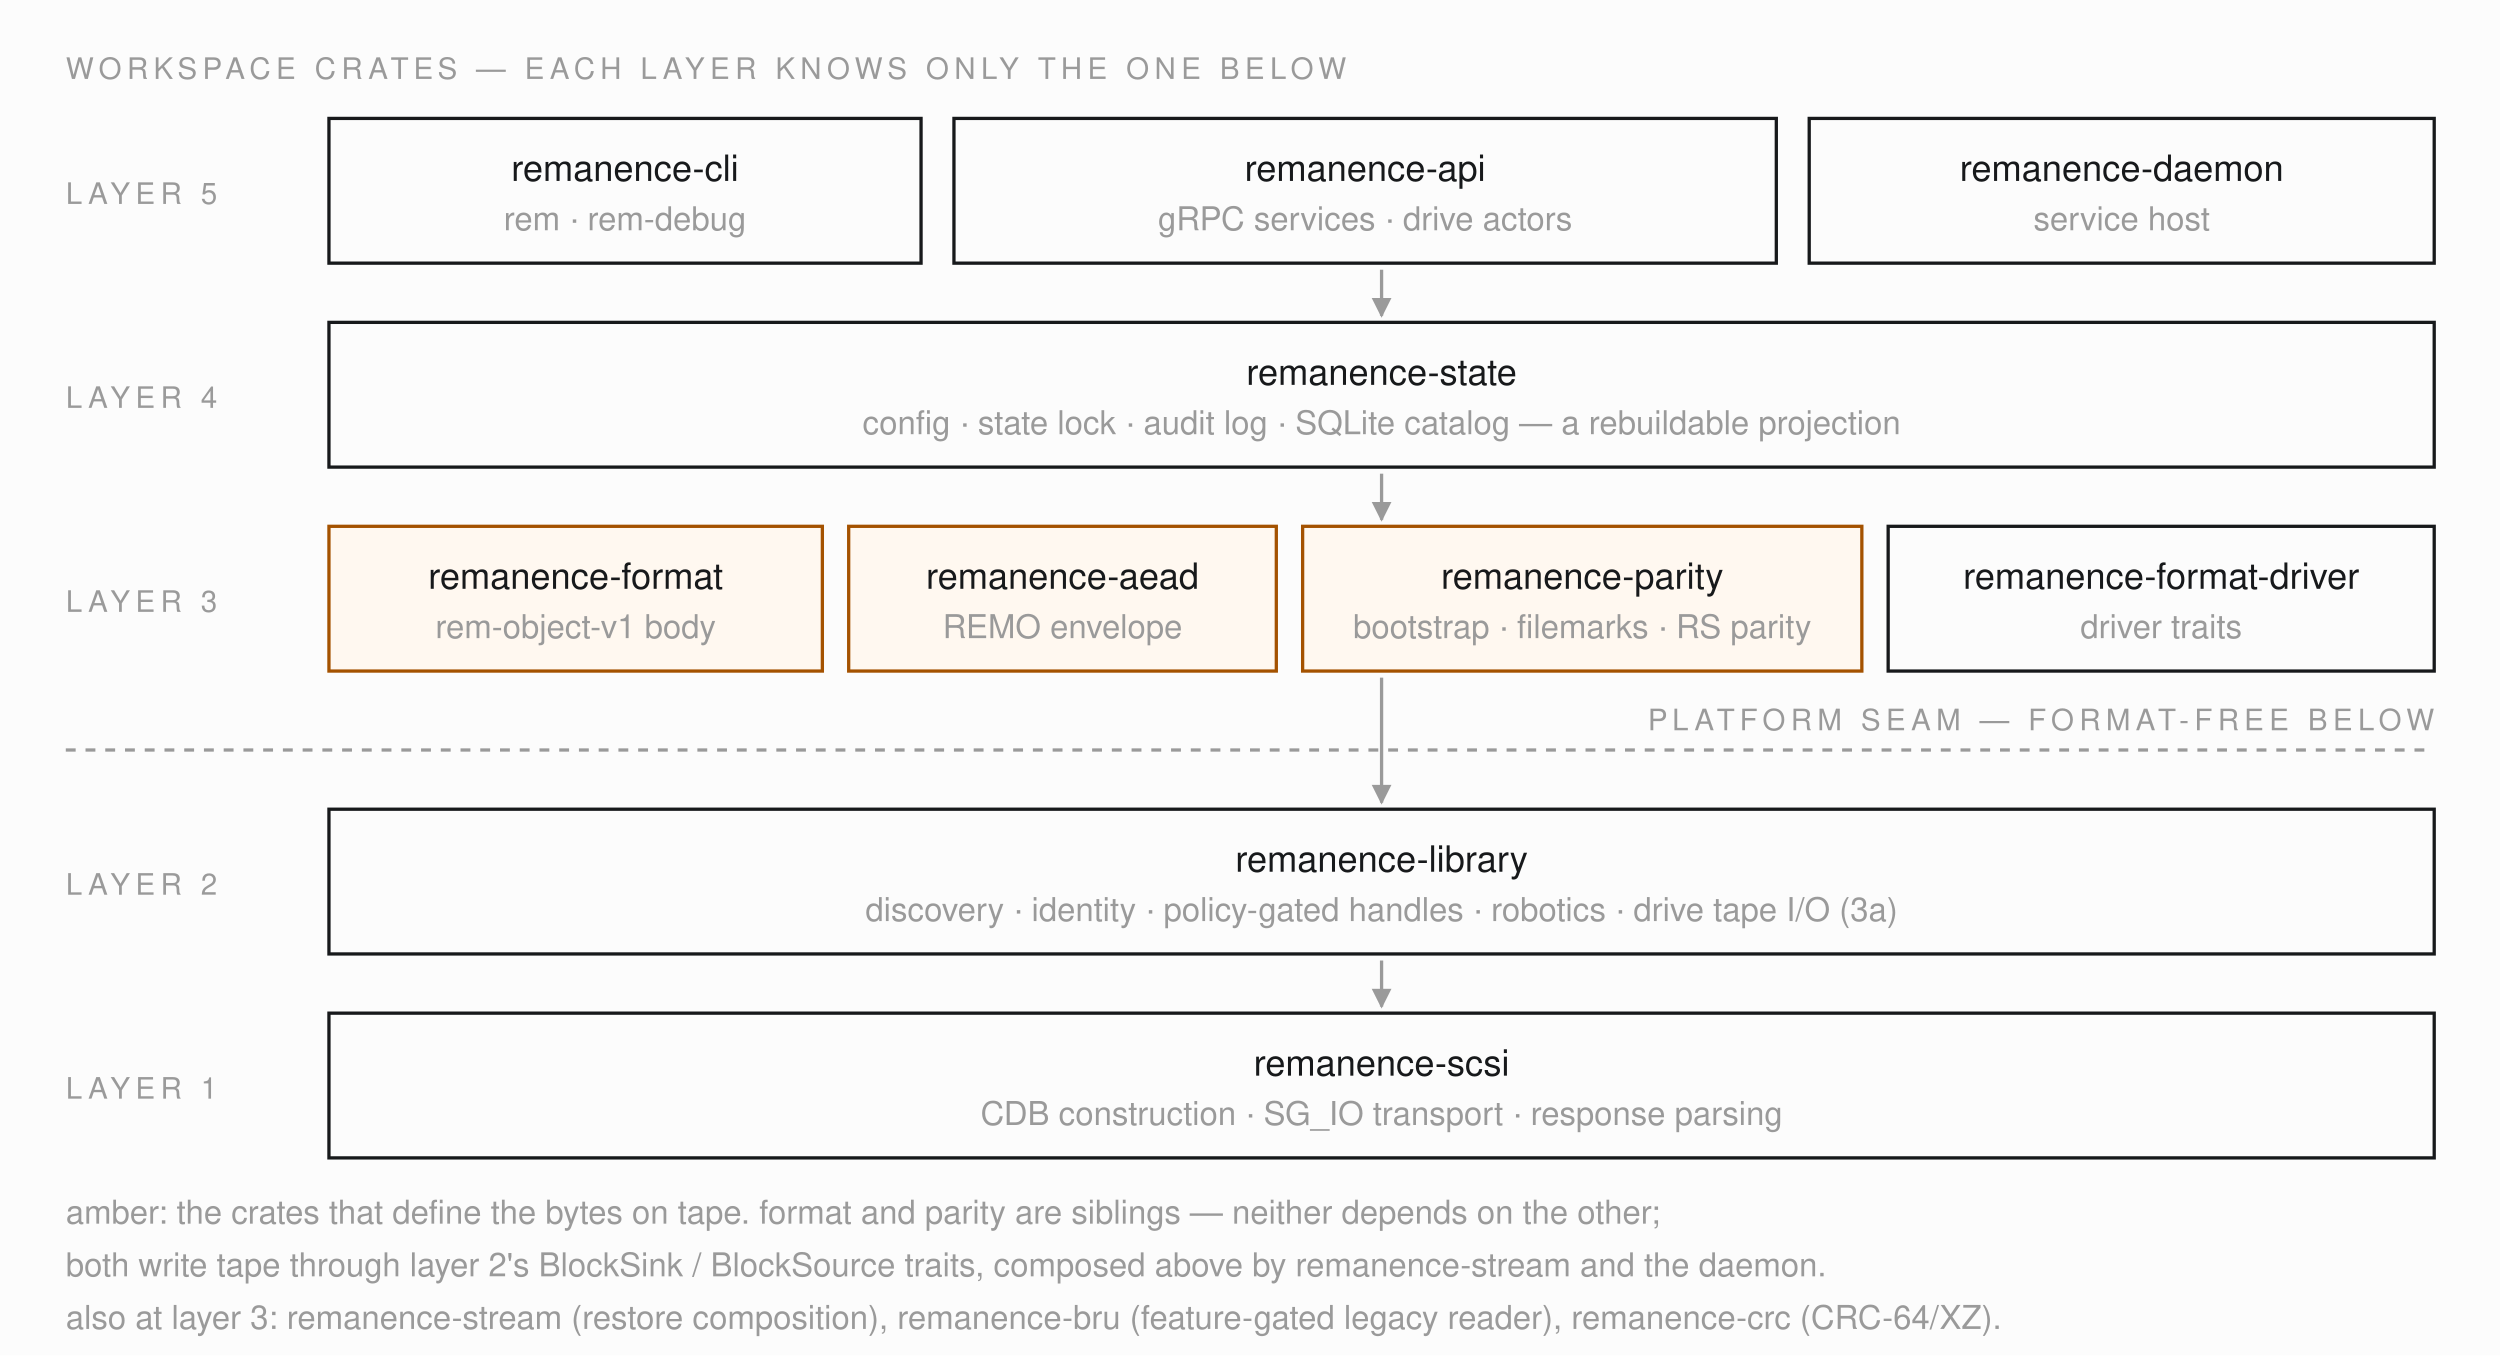
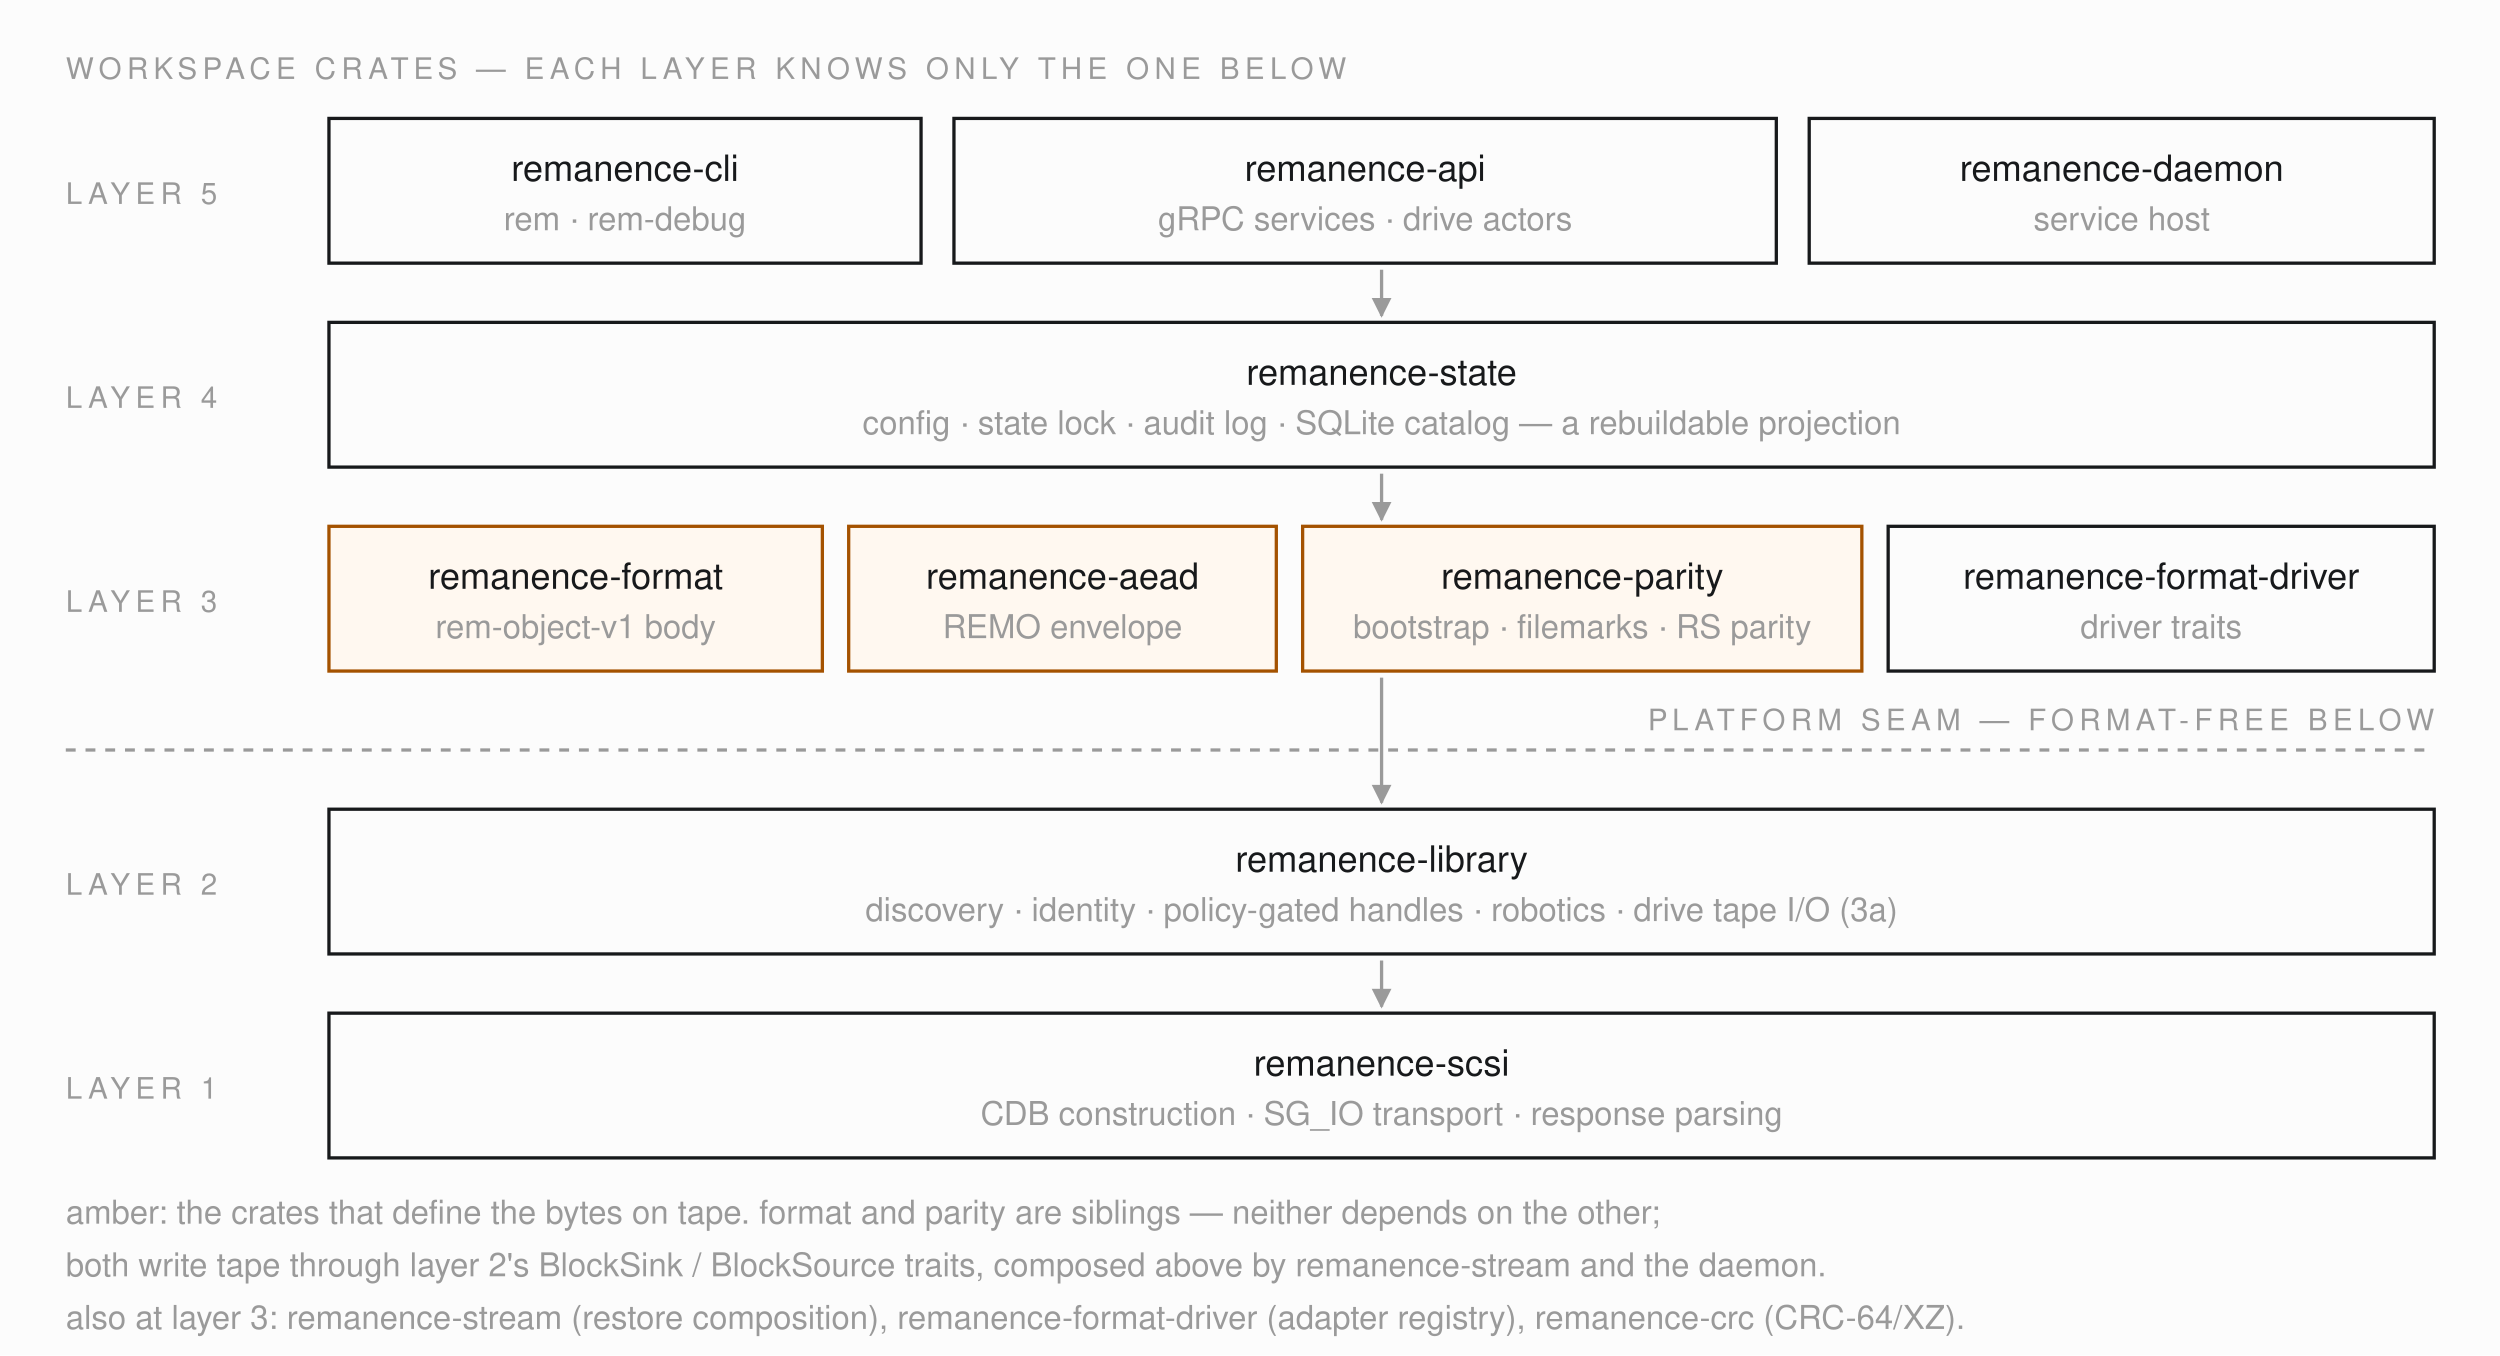
<svg xmlns="http://www.w3.org/2000/svg" width="760" height="412" viewBox="0 0 760 412" role="img" aria-label="Remanence workspace crate map: layer 5 cli, api, and daemon over layer 4 state over layer 3 format, aead, parity, and format-driver over layer 2 library over layer 1 scsi, with the format-free platform seam between layers 3 and 2">
  <rect width="100%" height="100%" fill="#fcfcfc" />
  <style>
    .rs { fill: #fff8f0; stroke: #a45200; }
    .gs { fill: #fcfcfc; stroke: #17191b; }
    .rt { font: 11px 'Helvetica Neue', Helvetica, Arial, sans-serif; fill: #17191b; }
    .rtd { font: 10px 'Helvetica Neue', Helvetica, Arial, sans-serif; fill: #9a9a9a; }
    .rtg { font: 9px 'Helvetica Neue', Helvetica, Arial, sans-serif; fill: #9a9a9a; letter-spacing: .18em; }
    .rl { stroke: #9a9a9a; stroke-width: 1; fill: none; }
    .rld { stroke: #9a9a9a; stroke-width: 1; fill: none; stroke-dasharray: 3 3; }
  </style>
  <defs>
    <marker id="ah" viewBox="0 0 10 10" refX="9" refY="5" markerWidth="6" markerHeight="6" orient="auto">
      <path d="M0,0L10,5L0,10z" fill="#9a9a9a" />
    </marker>
  </defs>
  <text class="rtg" x="20" y="24">WORKSPACE CRATES — EACH LAYER KNOWS ONLY THE ONE BELOW</text>
  <text class="rtg" x="20" y="62">LAYER 5</text>
  <rect class="gs" x="100" y="36" width="180" height="44" />
  <text class="rt" x="190" y="55" text-anchor="middle">remanence-cli</text>
  <text class="rtd" x="190" y="70" text-anchor="middle">rem · rem-debug</text>
  <rect class="gs" x="290" y="36" width="250" height="44" />
  <text class="rt" x="415" y="55" text-anchor="middle">remanence-api</text>
  <text class="rtd" x="415" y="70" text-anchor="middle">gRPC services · drive actors</text>
  <rect class="gs" x="550" y="36" width="190" height="44" />
  <text class="rt" x="645" y="55" text-anchor="middle">remanence-daemon</text>
  <text class="rtd" x="645" y="70" text-anchor="middle">service host</text>
  <line class="rl" x1="420" y1="82" x2="420" y2="96" marker-end="url(#ah)" />
  <text class="rtg" x="20" y="124">LAYER 4</text>
  <rect class="gs" x="100" y="98" width="640" height="44" />
  <text class="rt" x="420" y="117" text-anchor="middle">remanence-state</text>
  <text class="rtd" x="420" y="132" text-anchor="middle">config · state lock · audit log · SQLite catalog — a rebuildable projection</text>
  <line class="rl" x1="420" y1="144" x2="420" y2="158" marker-end="url(#ah)" />
  <text class="rtg" x="20" y="186">LAYER 3</text>
  <rect class="rs" x="100" y="160" width="150" height="44" />
  <text class="rt" x="175" y="179" text-anchor="middle">remanence-format</text>
  <text class="rtd" x="175" y="194" text-anchor="middle">rem-object-v1 body</text>
  <rect class="rs" x="258" y="160" width="130" height="44" />
  <text class="rt" x="323" y="179" text-anchor="middle">remanence-aead</text>
  <text class="rtd" x="323" y="194" text-anchor="middle">REMO envelope</text>
  <rect class="rs" x="396" y="160" width="170" height="44" />
  <text class="rt" x="481" y="179" text-anchor="middle">remanence-parity</text>
  <text class="rtd" x="481" y="194" text-anchor="middle">bootstrap · filemarks · RS parity</text>
  <rect class="gs" x="574" y="160" width="166" height="44" />
  <text class="rt" x="657" y="179" text-anchor="middle">remanence-format-driver</text>
  <text class="rtd" x="657" y="194" text-anchor="middle">driver traits</text>
  <line class="rl" x1="420" y1="206" x2="420" y2="244" marker-end="url(#ah)" />
  <line class="rld" x1="20" y1="228" x2="740" y2="228" />
  <text class="rtg" x="740" y="222" text-anchor="end">PLATFORM SEAM — FORMAT-FREE BELOW</text>
  <text class="rtg" x="20" y="272">LAYER 2</text>
  <rect class="gs" x="100" y="246" width="640" height="44" />
  <text class="rt" x="420" y="265" text-anchor="middle">remanence-library</text>
  <text class="rtd" x="420" y="280" text-anchor="middle">discovery · identity · policy-gated handles · robotics · drive tape I/O (3a)</text>
  <line class="rl" x1="420" y1="292" x2="420" y2="306" marker-end="url(#ah)" />
  <text class="rtg" x="20" y="334">LAYER 1</text>
  <rect class="gs" x="100" y="308" width="640" height="44" />
  <text class="rt" x="420" y="327" text-anchor="middle">remanence-scsi</text>
  <text class="rtd" x="420" y="342" text-anchor="middle">CDB construction · SG_IO transport · response parsing</text>
  <text class="rtd" x="20" y="372">amber: the crates that define the bytes on tape. format and parity are siblings — neither depends on the other;</text>
  <text class="rtd" x="20" y="388">both write tape through layer 2's BlockSink / BlockSource traits, composed above by remanence-stream and the daemon.</text>
-   <text class="rtd" x="20" y="404">also at layer 3: remanence-stream (restore composition), remanence-bru (feature-gated legacy reader), remanence-crc (CRC-64/XZ).</text>
+   <text class="rtd" x="20" y="404">also at layer 3: remanence-stream (restore composition), remanence-format-driver (adapter registry), remanence-crc (CRC-64/XZ).</text>
</svg>
